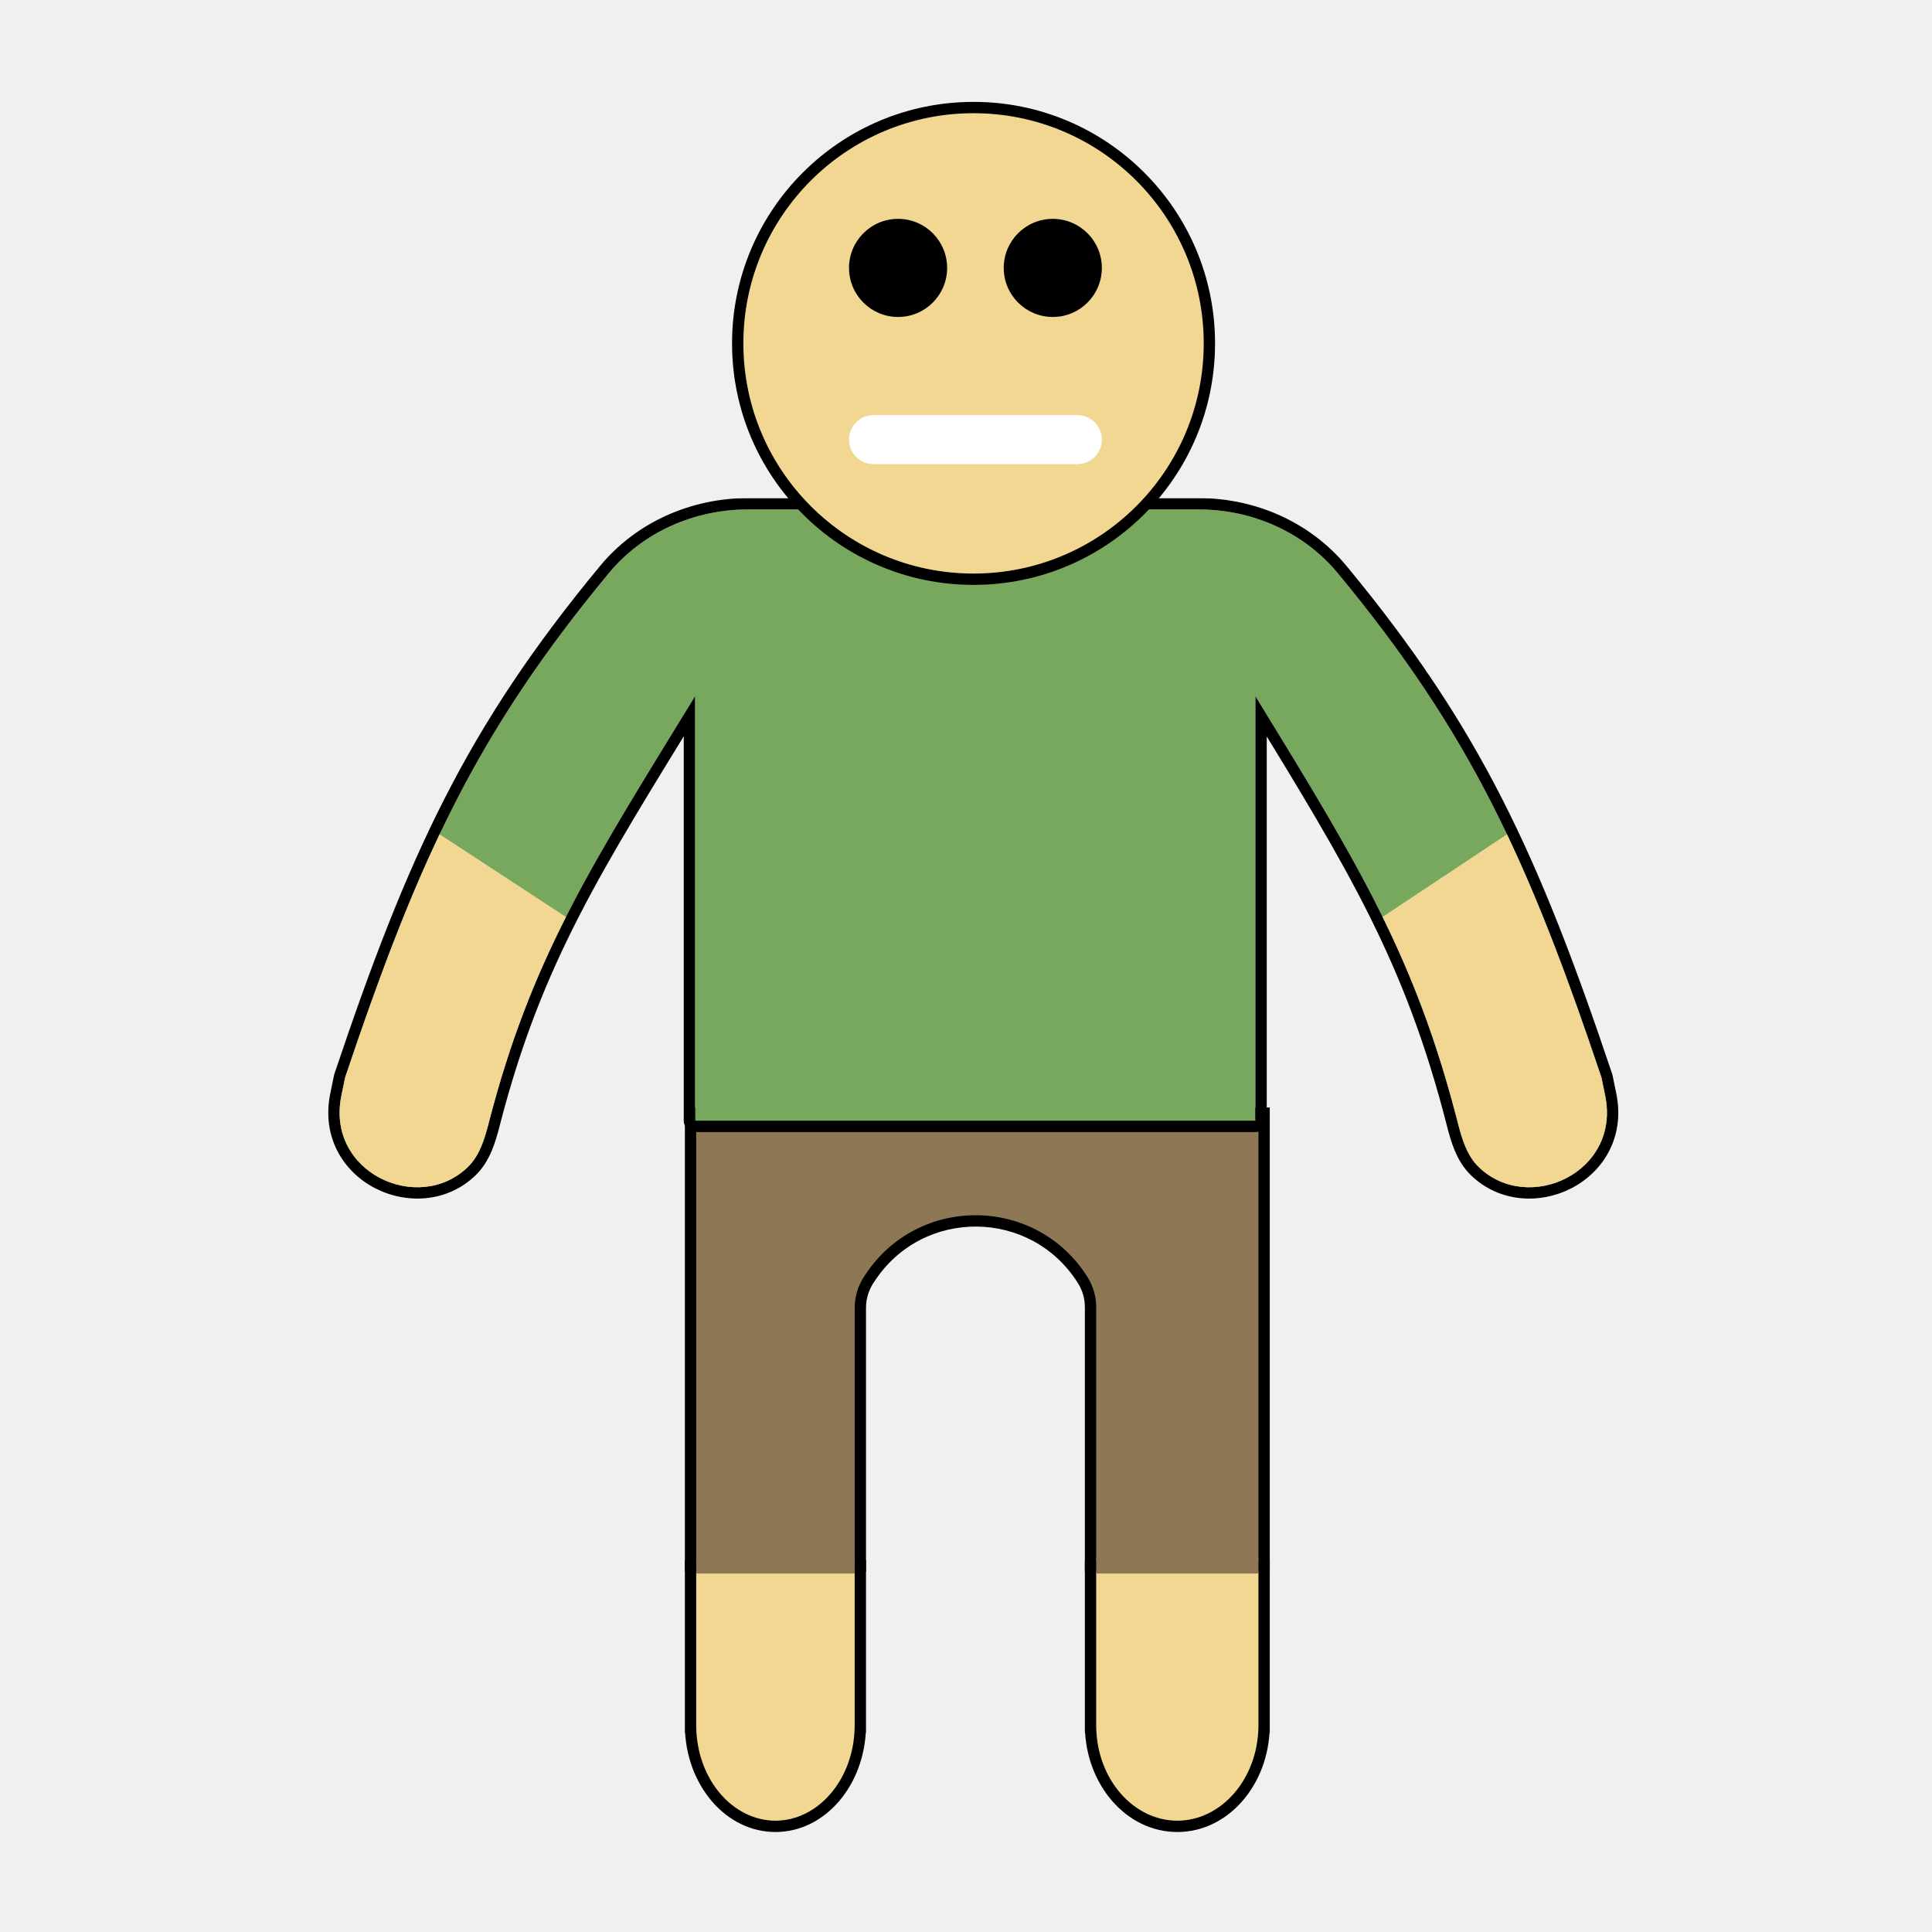
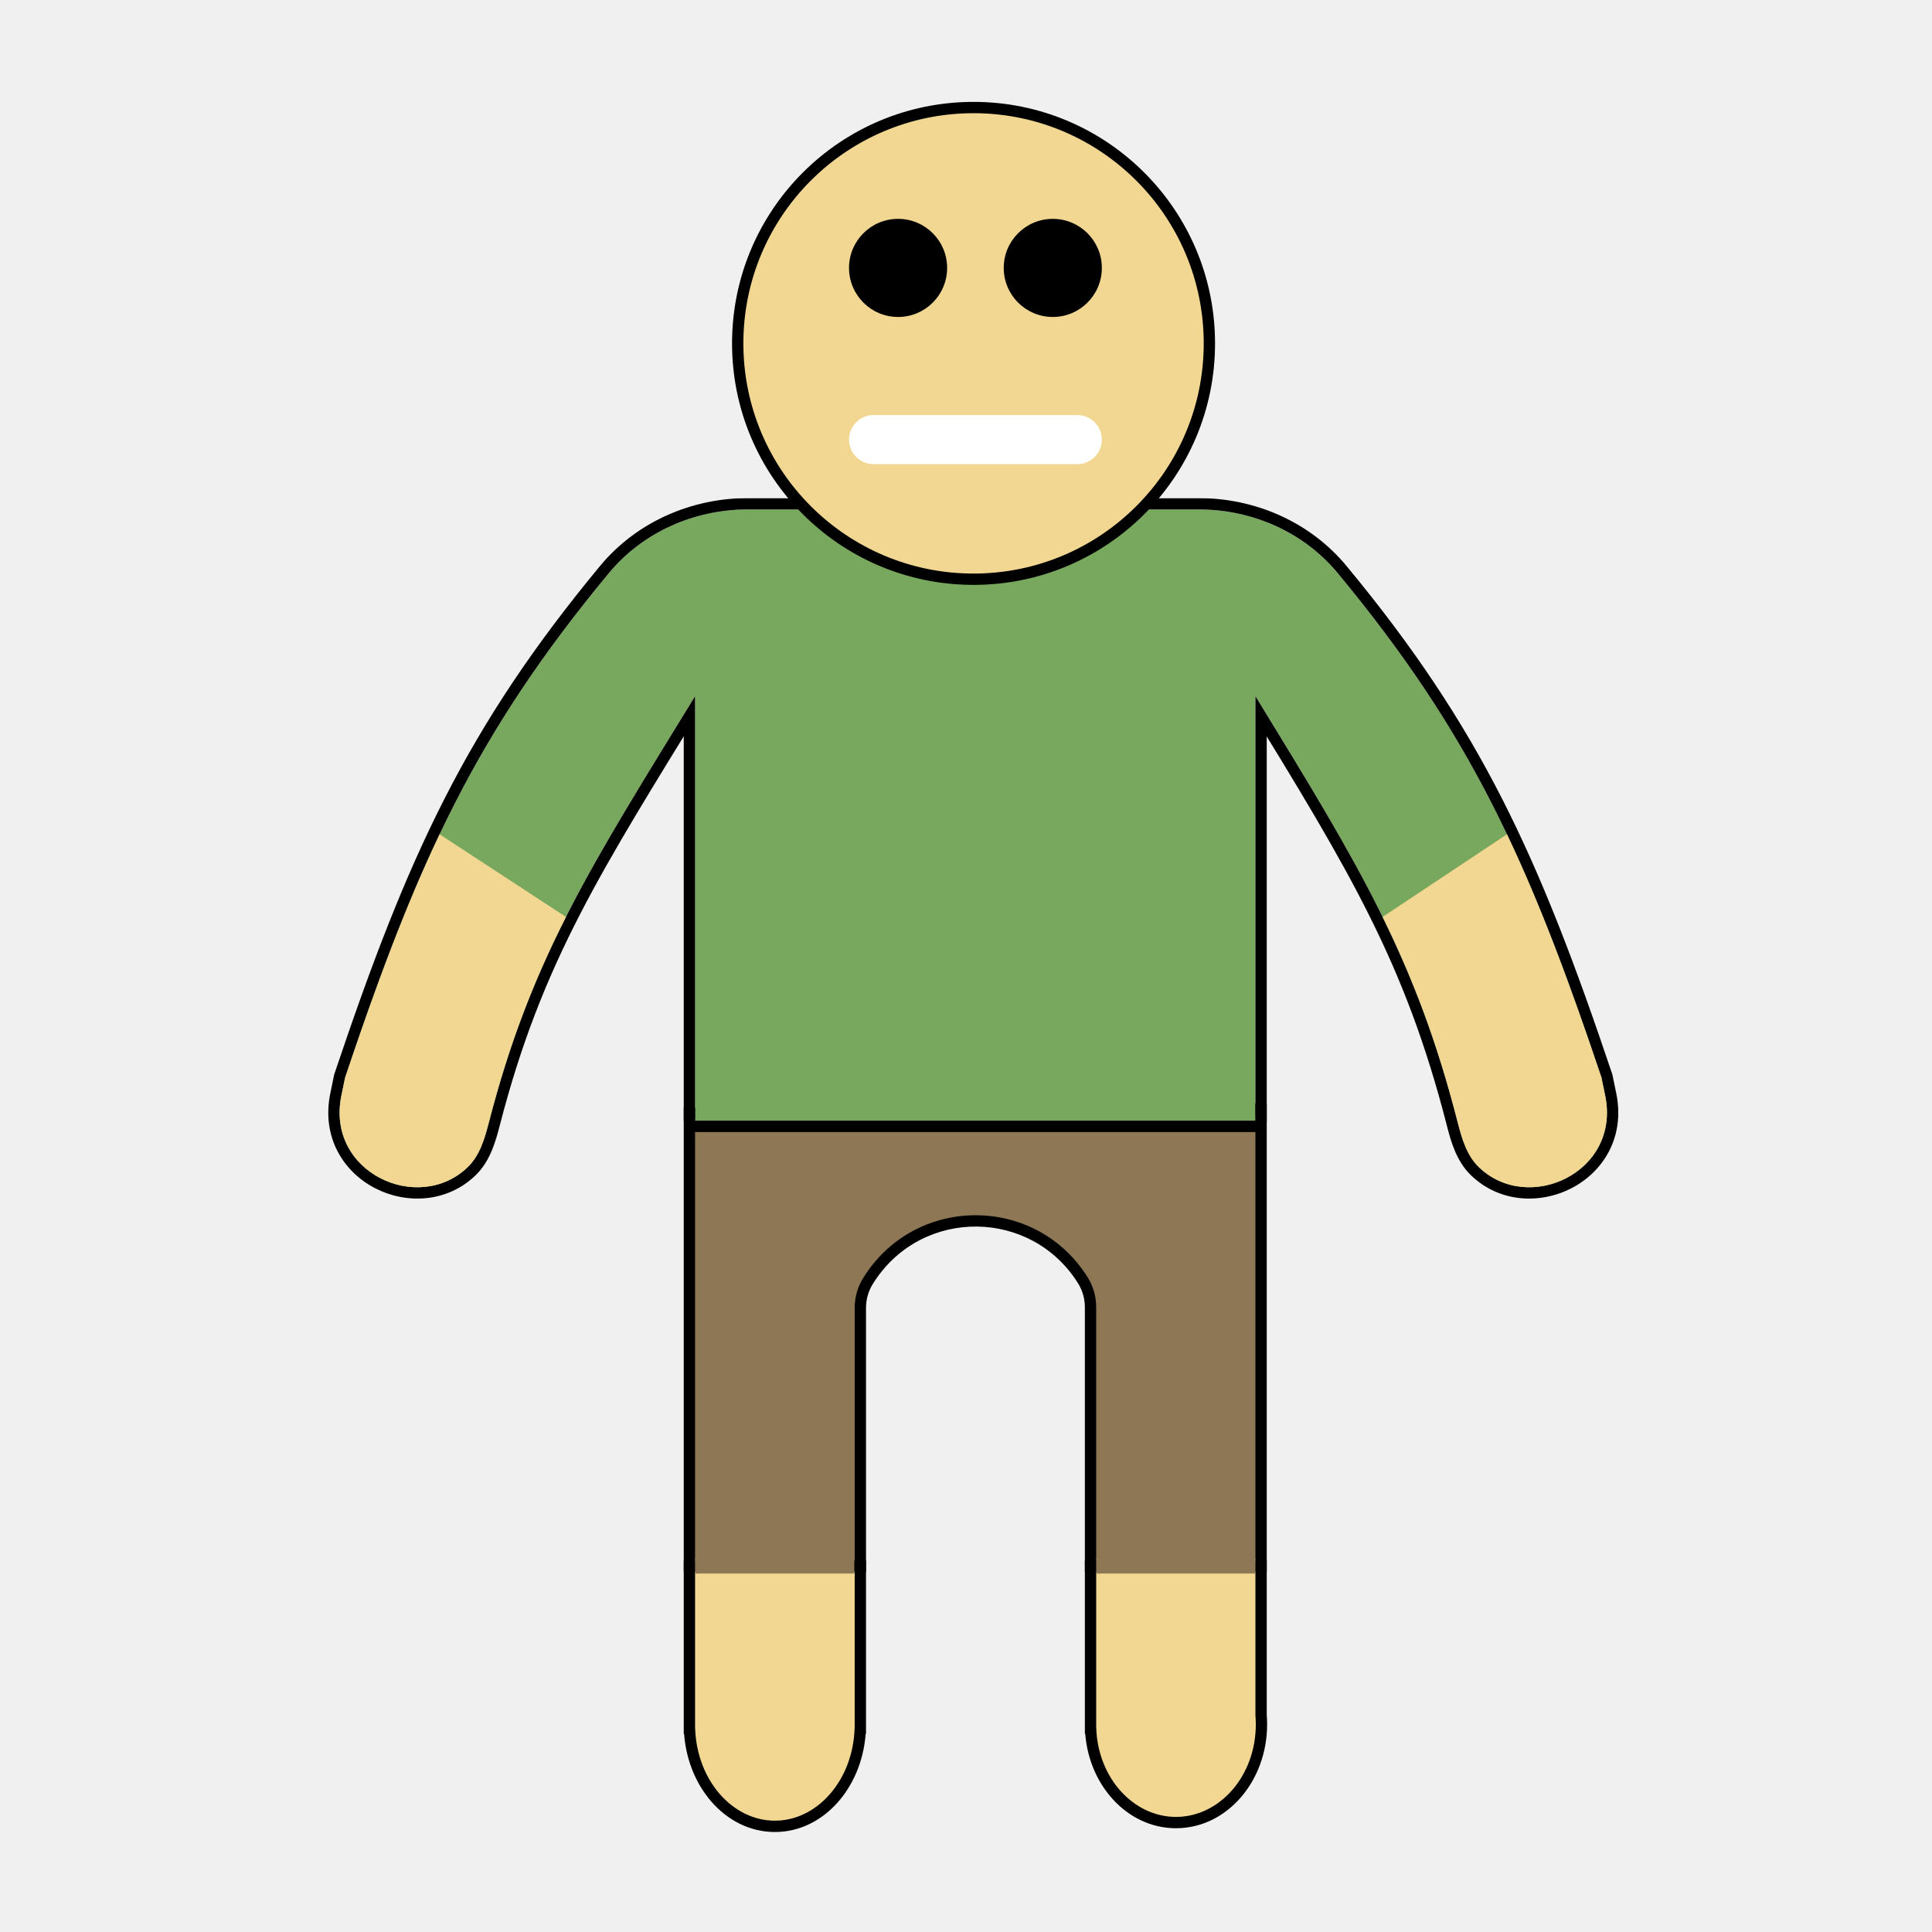
<svg xmlns="http://www.w3.org/2000/svg" width="512" height="512" viewBox="0 0 512 512" fill="none">
  <g clip-path="url(#clip0)">
-     <path fill-rule="evenodd" clip-rule="evenodd" d="M335 415H289V457.167V457.714H289.005C289.255 472.281 299.454 484 312 484C324.546 484 334.745 472.281 334.995 457.714H335V457.167V415Z" fill="#F1D791" />
-     <path d="M289 415V413.5H287.5V415H289ZM335 415H336.5V413.5H335V415ZM289 457.714H287.5V459.214H289V457.714ZM289.005 457.714L290.504 457.689L290.479 456.214H289.005V457.714ZM334.995 457.714V456.214H333.521L333.496 457.689L334.995 457.714ZM335 457.714V459.214H336.5V457.714H335ZM289 416.5H335V413.5H289V416.5ZM290.5 457.167V415H287.5V457.167H290.5ZM290.5 457.714V457.167H287.5V457.714H290.5ZM289.005 456.214H289V459.214H289.005V456.214ZM312 482.5C300.477 482.5 290.744 471.658 290.504 457.689L287.505 457.74C287.765 472.904 298.431 485.5 312 485.5V482.5ZM333.496 457.689C333.256 471.658 323.523 482.5 312 482.5V485.5C325.569 485.5 336.235 472.904 336.495 457.74L333.496 457.689ZM335 456.214H334.995V459.214H335V456.214ZM333.5 457.167V457.714H336.5V457.167H333.5ZM333.5 415V457.167H336.5V415H333.5Z" fill="black" />
-     <path fill-rule="evenodd" clip-rule="evenodd" d="M228 415H183V457.167V457.714H183.005C183.249 472.281 193.227 484 205.5 484C217.773 484 227.751 472.281 227.995 457.714H228V457.167V415Z" fill="#F1D791" />
-     <path d="M183 415V413.5H181.5V415H183ZM228 415H229.5V413.5H228V415ZM183 457.714H181.5V459.214H183V457.714ZM183.005 457.714L184.504 457.689L184.48 456.214H183.005V457.714ZM227.995 457.714V456.214H226.52L226.496 457.689L227.995 457.714ZM228 457.714V459.214H229.5V457.714H228ZM183 416.5H228V413.5H183V416.5ZM184.5 457.167V415H181.5V457.167H184.5ZM184.5 457.714V457.167H181.5V457.714H184.5ZM183.005 456.214H183V459.214H183.005V456.214ZM205.5 482.5C194.278 482.5 184.739 471.691 184.504 457.689L181.505 457.739C181.759 472.871 192.176 485.5 205.5 485.5V482.5ZM226.496 457.689C226.261 471.691 216.722 482.5 205.5 482.5V485.5C218.824 485.5 229.241 472.871 229.495 457.739L226.496 457.689ZM228 456.214H227.995V459.214H228V456.214ZM226.5 457.167V457.714H229.5V457.167H226.5ZM226.5 415V457.167H229.5V415H226.5Z" fill="black" />
-     <path d="M183 415H228V346.603C228 343.957 228.774 341.368 230.228 339.157L230.558 338.654C243.971 318.248 274.007 318.584 286.959 339.285C288.293 341.416 289 343.88 289 346.394V415H310.5H335V295H183V415Z" fill="#8D7755" />
-     <path d="M228 415V416.5H229.5V415H228ZM183 415H181.5V416.5H183V415ZM183 295V293.5H181.5V295H183ZM230.228 339.157L228.974 338.333L228.974 338.333L230.228 339.157ZM230.558 338.654L231.812 339.478L231.812 339.478L230.558 338.654ZM335 295H336.5V293.5H335V295ZM335 415V416.5H336.5V415H335ZM289 415H287.5V416.5H289V415ZM286.959 339.285L288.231 338.49L288.231 338.49L286.959 339.285ZM228 413.5H183V416.5H228V413.5ZM184.5 415V295H181.5V415H184.5ZM226.5 346.603V415H229.5V346.603H226.5ZM231.481 339.981L231.812 339.478L229.305 337.83L228.974 338.333L231.481 339.981ZM333.5 295V415H336.5V295H333.5ZM290.5 415V346.394H287.5V415H290.5ZM183 296.5H335V293.5H183V296.5ZM335 413.5H310.5V416.5H335V413.5ZM310.5 413.5H289V416.5H310.5V413.5ZM285.688 340.081C286.872 341.973 287.5 344.161 287.5 346.394H290.5C290.5 343.598 289.714 340.859 288.231 338.49L285.688 340.081ZM231.812 339.478C244.624 319.985 273.315 320.306 285.688 340.081L288.231 338.49C274.699 316.861 243.318 316.51 229.305 337.83L231.812 339.478ZM229.5 346.603C229.5 344.249 230.189 341.947 231.481 339.981L228.974 338.333C227.36 340.789 226.5 343.664 226.5 346.603H229.5Z" fill="black" />
-     <rect x="184.5" y="413" width="42" height="4" fill="#8D7755" />
-     <rect x="290.5" y="413" width="43" height="4" fill="#8D7755" />
+     <path fill-rule="evenodd" clip-rule="evenodd" d="M334.2 415H289V458H289.016C289.474 471.896 299.432 483 311.65 483C324.159 483 334.3 471.359 334.3 457C334.3 456.17 334.266 455.349 334.2 454.538V415Z" fill="#F1D791" />
+     <path d="M289 415V413.5H287.5V415H289ZM334.2 415H335.7V413.5H334.2V415ZM289 458H287.5V459.5H289V458ZM289.016 458L290.516 457.951L290.468 456.5H289.016V458ZM334.2 454.538H332.7V454.6L332.705 454.661L334.2 454.538ZM289 416.5H334.2V413.5H289V416.5ZM290.5 458V415H287.5V458H290.5ZM289.016 456.5H289V459.5H289.016V456.5ZM311.65 481.5C300.423 481.5 290.953 471.232 290.516 457.951L287.517 458.049C287.995 472.56 298.442 484.5 311.65 484.5V481.5ZM332.8 457C332.8 470.732 323.143 481.5 311.65 481.5V484.5C325.175 484.5 335.8 471.987 335.8 457H332.8ZM332.705 454.661C332.768 455.43 332.8 456.211 332.8 457H335.8C335.8 456.129 335.764 455.267 335.695 454.416L332.705 454.661ZM332.7 415V454.538H335.7V415H332.7Z" fill="black" />
+     <path fill-rule="evenodd" clip-rule="evenodd" d="M228 415H182.7V457V458H182.715C183.157 472.448 193.122 484 205.35 484C217.578 484 227.543 472.448 227.985 458H228V457V415Z" fill="#F1D791" />
+     <path d="M182.7 415V413.5H181.2V415H182.7ZM228 415H229.5V413.5H228V415ZM182.7 458H181.2V459.5H182.7V458ZM182.715 458L184.215 457.954L184.17 456.5H182.715V458ZM227.985 458V456.5H226.53L226.485 457.954L227.985 458ZM228 458V459.5H229.5V458H228ZM182.7 416.5H228V413.5H182.7V416.5ZM184.2 457V415H181.2V457H184.2ZM184.2 458V457H181.2V458H184.2ZM182.715 456.5H182.7V459.5H182.715V456.5ZM205.35 482.5C194.16 482.5 184.639 471.841 184.215 457.954L181.216 458.046C181.674 473.055 192.083 485.5 205.35 485.5V482.5ZM226.485 457.954C226.061 471.841 216.54 482.5 205.35 482.5V485.5C218.617 485.5 229.026 473.055 229.484 458.046L226.485 457.954ZM228 456.5H227.985V459.5H228V456.5ZM226.5 457V458H229.5V457H226.5ZM226.5 415V457H229.5V415H226.5Z" fill="black" />
+     <path d="M182.7 415H228V346.603C228 343.957 228.774 341.368 230.228 339.157L230.558 338.654C243.971 318.248 274.007 318.584 286.959 339.285C288.293 341.416 289 343.88 289 346.394V415H310.5H334.2V294L182.7 295V415Z" fill="#8D7755" />
+     <path d="M228 415V416.5H229.5V415H228ZM182.7 415H181.2V416.5H182.7V415ZM182.7 295L182.69 293.5L181.2 293.51V295H182.7ZM230.228 339.157L228.974 338.333L228.974 338.333L230.228 339.157ZM230.558 338.654L231.812 339.478L231.812 339.478L230.558 338.654ZM334.2 294H335.7V292.49L334.19 292.5L334.2 294ZM334.2 415V416.5H335.7V415H334.2ZM289 415H287.5V416.5H289V415ZM286.959 339.285L288.231 338.49L288.231 338.49L286.959 339.285ZM228 413.5H182.7V416.5H228V413.5ZM184.2 415V295H181.2V415H184.2ZM226.5 346.603V415H229.5V346.603H226.5ZM231.481 339.981L231.812 339.478L229.305 337.83L228.974 338.333L231.481 339.981ZM332.7 294V415H335.7V294H332.7ZM290.5 415V346.394H287.5V415H290.5ZM182.71 296.5L334.21 295.5L334.19 292.5L182.69 293.5L182.71 296.5ZM334.2 413.5H310.5V416.5H334.2V413.5ZM310.5 413.5H289V416.5H310.5V413.5ZM285.688 340.081C286.872 341.973 287.5 344.161 287.5 346.394H290.5C290.5 343.598 289.714 340.859 288.231 338.49L285.688 340.081ZM231.812 339.478C244.624 319.985 273.315 320.306 285.688 340.081L288.231 338.49C274.698 316.861 243.318 316.51 229.305 337.83L231.812 339.478ZM229.5 346.603C229.5 344.249 230.189 341.947 231.481 339.981L228.974 338.333C227.36 340.789 226.5 343.664 226.5 346.603H229.5Z" fill="black" />
+     <rect x="184.2" y="413" width="42.2" height="4" fill="#8D7755" />
+     <rect x="290.5" y="413" width="42.2" height="4" fill="#8D7755" />
    <mask id="path-9-outside-1" maskUnits="userSpaceOnUse" x="86" y="132" width="343" height="186" fill="black">
      <rect fill="white" x="86" y="132" width="343" height="186" />
      <path d="M317.609 135H198.251C184.046 135 170.388 140.962 161.329 151.904C126.176 194.365 110.84 227.843 91.463 285.549L90.476 290.336C86.274 310.725 110.896 321.952 123.969 309.285C127.126 306.226 128.426 301.815 129.524 297.559C140.885 253.505 157.019 228.883 184.2 184.5V297H332.7V184.5L333.25 185.399C360.086 229.217 375.144 253.802 386.342 297.557C387.432 301.815 388.734 306.226 391.89 309.285C404.963 321.952 429.585 310.725 425.383 290.335L424.397 285.549C405.02 227.843 389.684 194.365 354.531 151.904C345.472 140.962 331.814 135 317.609 135Z" />
    </mask>
    <path d="M317.609 135H198.251C184.046 135 170.388 140.962 161.329 151.904C126.176 194.365 110.84 227.843 91.463 285.549L90.476 290.336C86.274 310.725 110.896 321.952 123.969 309.285C127.126 306.226 128.426 301.815 129.524 297.559C140.885 253.505 157.019 228.883 184.2 184.5V297H332.7V184.5L333.25 185.399C360.086 229.217 375.144 253.802 386.342 297.557C387.432 301.815 388.734 306.226 391.89 309.285C404.963 321.952 429.585 310.725 425.383 290.335L424.397 285.549C405.02 227.843 389.684 194.365 354.531 151.904C345.472 140.962 331.814 135 317.609 135Z" fill="#78A85D" />
-     <path d="M332.7 297V300C334.357 300 335.7 298.657 335.7 297H332.7ZM184.2 297H181.2C181.2 298.657 182.543 300 184.2 300V297ZM161.329 151.904L163.64 153.817L163.64 153.817L161.329 151.904ZM91.463 285.549L88.619 284.594C88.581 284.708 88.549 284.825 88.525 284.943L91.463 285.549ZM129.524 297.559L132.429 298.308L132.429 298.308L129.524 297.559ZM184.2 184.5H187.2C187.2 183.157 186.307 181.977 185.014 181.613C183.721 181.248 182.343 181.788 181.641 182.933L184.2 184.5ZM90.476 290.336L87.538 289.73L87.538 289.73L90.476 290.336ZM123.969 309.285L121.882 307.13L121.882 307.13L123.969 309.285ZM354.531 151.904L356.842 149.99L356.842 149.99L354.531 151.904ZM424.397 285.549L427.335 284.943C427.311 284.825 427.279 284.708 427.241 284.594L424.397 285.549ZM386.342 297.557L389.248 296.813L389.248 296.813L386.342 297.557ZM333.25 185.399L330.692 186.966L330.692 186.966L333.25 185.399ZM332.7 184.5L335.258 182.933C334.557 181.788 333.179 181.248 331.886 181.613C330.593 181.977 329.7 183.157 329.7 184.5H332.7ZM425.383 290.335L428.322 289.73L428.322 289.73L425.383 290.335ZM391.89 309.285L389.803 311.439L389.803 311.439L391.89 309.285ZM198.251 138H317.609V132H198.251V138ZM332.7 294H184.2V300H332.7V294ZM159.018 149.99C123.545 192.839 108.062 226.692 88.619 284.594L94.307 286.504C113.618 228.994 128.807 195.892 163.64 153.817L159.018 149.99ZM132.429 298.308C143.659 254.76 159.537 230.514 186.758 186.067L181.641 182.933C154.5 227.251 138.11 252.249 126.619 296.809L132.429 298.308ZM88.525 284.943L87.538 289.73L93.415 290.941L94.401 286.154L88.525 284.943ZM87.538 289.73C85.134 301.395 91.053 310.555 99.362 314.869C107.568 319.13 118.439 318.821 126.057 311.439L121.882 307.13C116.427 312.416 108.45 312.827 102.127 309.544C95.907 306.314 91.617 299.666 93.415 290.941L87.538 289.73ZM352.22 153.817C387.053 195.892 402.242 228.994 421.553 286.504L427.241 284.594C407.798 226.692 392.314 192.839 356.842 149.99L352.22 153.817ZM389.248 296.813C377.926 252.575 362.642 227.646 335.809 183.832L330.692 186.966C357.53 230.787 372.361 255.03 383.435 298.301L389.248 296.813ZM335.809 183.832L335.258 182.933L330.141 186.067L330.692 186.966L335.809 183.832ZM421.459 286.154L422.445 290.941L428.322 289.73L427.335 284.943L421.459 286.154ZM422.445 290.941C424.243 299.666 419.952 306.314 413.733 309.544C407.41 312.827 399.433 312.416 393.978 307.13L389.803 311.439C397.421 318.821 408.291 319.13 416.497 314.869C424.806 310.555 430.726 301.395 428.322 289.73L422.445 290.941ZM181.2 184.5V297H187.2V184.5H181.2ZM329.7 184.5V297H335.7V184.5H329.7ZM383.435 298.301C384.506 302.486 385.96 307.715 389.803 311.439L393.978 307.13C391.508 304.737 390.357 301.144 389.248 296.813L383.435 298.301ZM317.609 138C330.988 138 343.773 143.614 352.22 153.817L356.842 149.99C347.171 138.31 332.64 132 317.609 132V138ZM126.619 296.809C125.501 301.145 124.352 304.737 121.882 307.13L126.057 311.439C129.9 307.716 131.352 302.485 132.429 298.308L126.619 296.809ZM198.251 132C183.22 132 168.689 138.31 159.018 149.99L163.64 153.817C172.087 143.614 184.872 138 198.251 138V132Z" fill="black" mask="url(#path-9-outside-1)" />
+     <path d="M332.7 297V300C334.357 300 335.7 298.657 335.7 297H332.7ZM184.2 297H181.2C181.2 298.657 182.543 300 184.2 300V297ZM161.329 151.904L163.64 153.817L163.64 153.817L161.329 151.904ZM91.463 285.549L88.619 284.594C88.581 284.708 88.549 284.825 88.525 284.943L91.463 285.549ZM129.524 297.559L132.429 298.308H132.429L129.524 297.559ZM184.2 184.5H187.2C187.2 183.157 186.307 181.977 185.014 181.613C183.721 181.248 182.343 181.788 181.641 182.933L184.2 184.5ZM90.476 290.336L87.538 289.73L87.538 289.73L90.476 290.336ZM123.969 309.285L121.882 307.13H121.882L123.969 309.285ZM354.531 151.904L356.842 149.99V149.99L354.531 151.904ZM424.397 285.549L427.335 284.943C427.311 284.825 427.279 284.708 427.241 284.594L424.397 285.549ZM386.342 297.557L389.248 296.813V296.813L386.342 297.557ZM333.25 185.399L330.692 186.966L330.692 186.966L333.25 185.399ZM332.7 184.5L335.258 182.933C334.557 181.788 333.179 181.248 331.886 181.613C330.593 181.977 329.7 183.157 329.7 184.5H332.7ZM425.383 290.335L428.322 289.73L425.383 290.335ZM391.89 309.285L389.803 311.439L391.89 309.285ZM198.251 138H317.609V132H198.251V138ZM332.7 294H184.2V300H332.7V294ZM159.018 149.99C123.545 192.839 108.062 226.692 88.619 284.594L94.307 286.504C113.618 228.994 128.807 195.892 163.64 153.817L159.018 149.99ZM132.429 298.308C143.659 254.76 159.537 230.514 186.758 186.067L181.641 182.933C154.5 227.251 138.11 252.249 126.619 296.809L132.429 298.308ZM88.525 284.943L87.538 289.73L93.415 290.941L94.401 286.154L88.525 284.943ZM87.538 289.73C85.134 301.395 91.053 310.555 99.362 314.869C107.568 319.13 118.439 318.821 126.057 311.439L121.882 307.13C116.427 312.416 108.45 312.827 102.127 309.544C95.907 306.314 91.617 299.666 93.415 290.941L87.538 289.73ZM352.22 153.817C387.053 195.892 402.242 228.993 421.553 286.504L427.241 284.594C407.798 226.692 392.314 192.839 356.842 149.99L352.22 153.817ZM389.248 296.813C377.926 252.575 362.642 227.646 335.809 183.832L330.692 186.966C357.53 230.787 372.361 255.03 383.435 298.301L389.248 296.813ZM335.809 183.832L335.258 182.933L330.141 186.067L330.692 186.966L335.809 183.832ZM421.459 286.154L422.445 290.941L428.322 289.73L427.335 284.943L421.459 286.154ZM422.445 290.941C424.243 299.666 419.952 306.314 413.733 309.544C407.41 312.827 399.433 312.416 393.978 307.13L389.803 311.439C397.421 318.821 408.291 319.13 416.497 314.869C424.806 310.555 430.726 301.395 428.322 289.73L422.445 290.941ZM181.2 184.5V297H187.2V184.5H181.2ZM329.7 184.5V297H335.7V184.5H329.7ZM383.435 298.301C384.506 302.486 385.96 307.715 389.803 311.439L393.978 307.13C391.508 304.737 390.357 301.144 389.248 296.813L383.435 298.301ZM317.609 138C330.988 138 343.773 143.614 352.22 153.817L356.842 149.99C347.171 138.31 332.64 132 317.609 132V138ZM126.619 296.809C125.501 301.145 124.352 304.737 121.882 307.13L126.057 311.439C129.9 307.716 131.352 302.485 132.429 298.308L126.619 296.809ZM198.251 132C183.22 132 168.689 138.31 159.018 149.99L163.64 153.817C172.087 143.614 184.872 138 198.251 138V132Z" fill="black" mask="url(#path-9-outside-1)" />
    <path d="M90.476 290.336L91.463 285.549C99.917 260.371 107.602 239.805 116.5 221.094L149.987 243C141.586 259.601 134.998 276.326 129.521 297.571C128.423 301.827 127.126 306.226 123.969 309.285C110.896 321.952 86.274 310.725 90.476 290.336Z" fill="#F1D791" />
    <path d="M425.383 290.335L424.397 285.549C415.942 260.371 408.257 239.805 399.36 221.094L366.402 243C374.563 259.6 380.909 276.325 386.345 297.569C387.435 301.827 388.734 306.226 391.89 309.285C404.963 321.952 429.585 310.725 425.383 290.335Z" fill="#F1D791" />
    <circle cx="258" cy="91" r="62.5" fill="#F1D791" stroke="black" stroke-width="3" />
    <circle cx="238" cy="71" r="13" fill="black" />
    <circle cx="279" cy="71" r="13" fill="black" />
    <rect x="225" y="110" width="67" height="13" rx="6.5" fill="white" />
  </g>
  <defs>
    <clipPath id="clip0">
      <rect width="512" height="512" fill="white" />
    </clipPath>
  </defs>
</svg>
